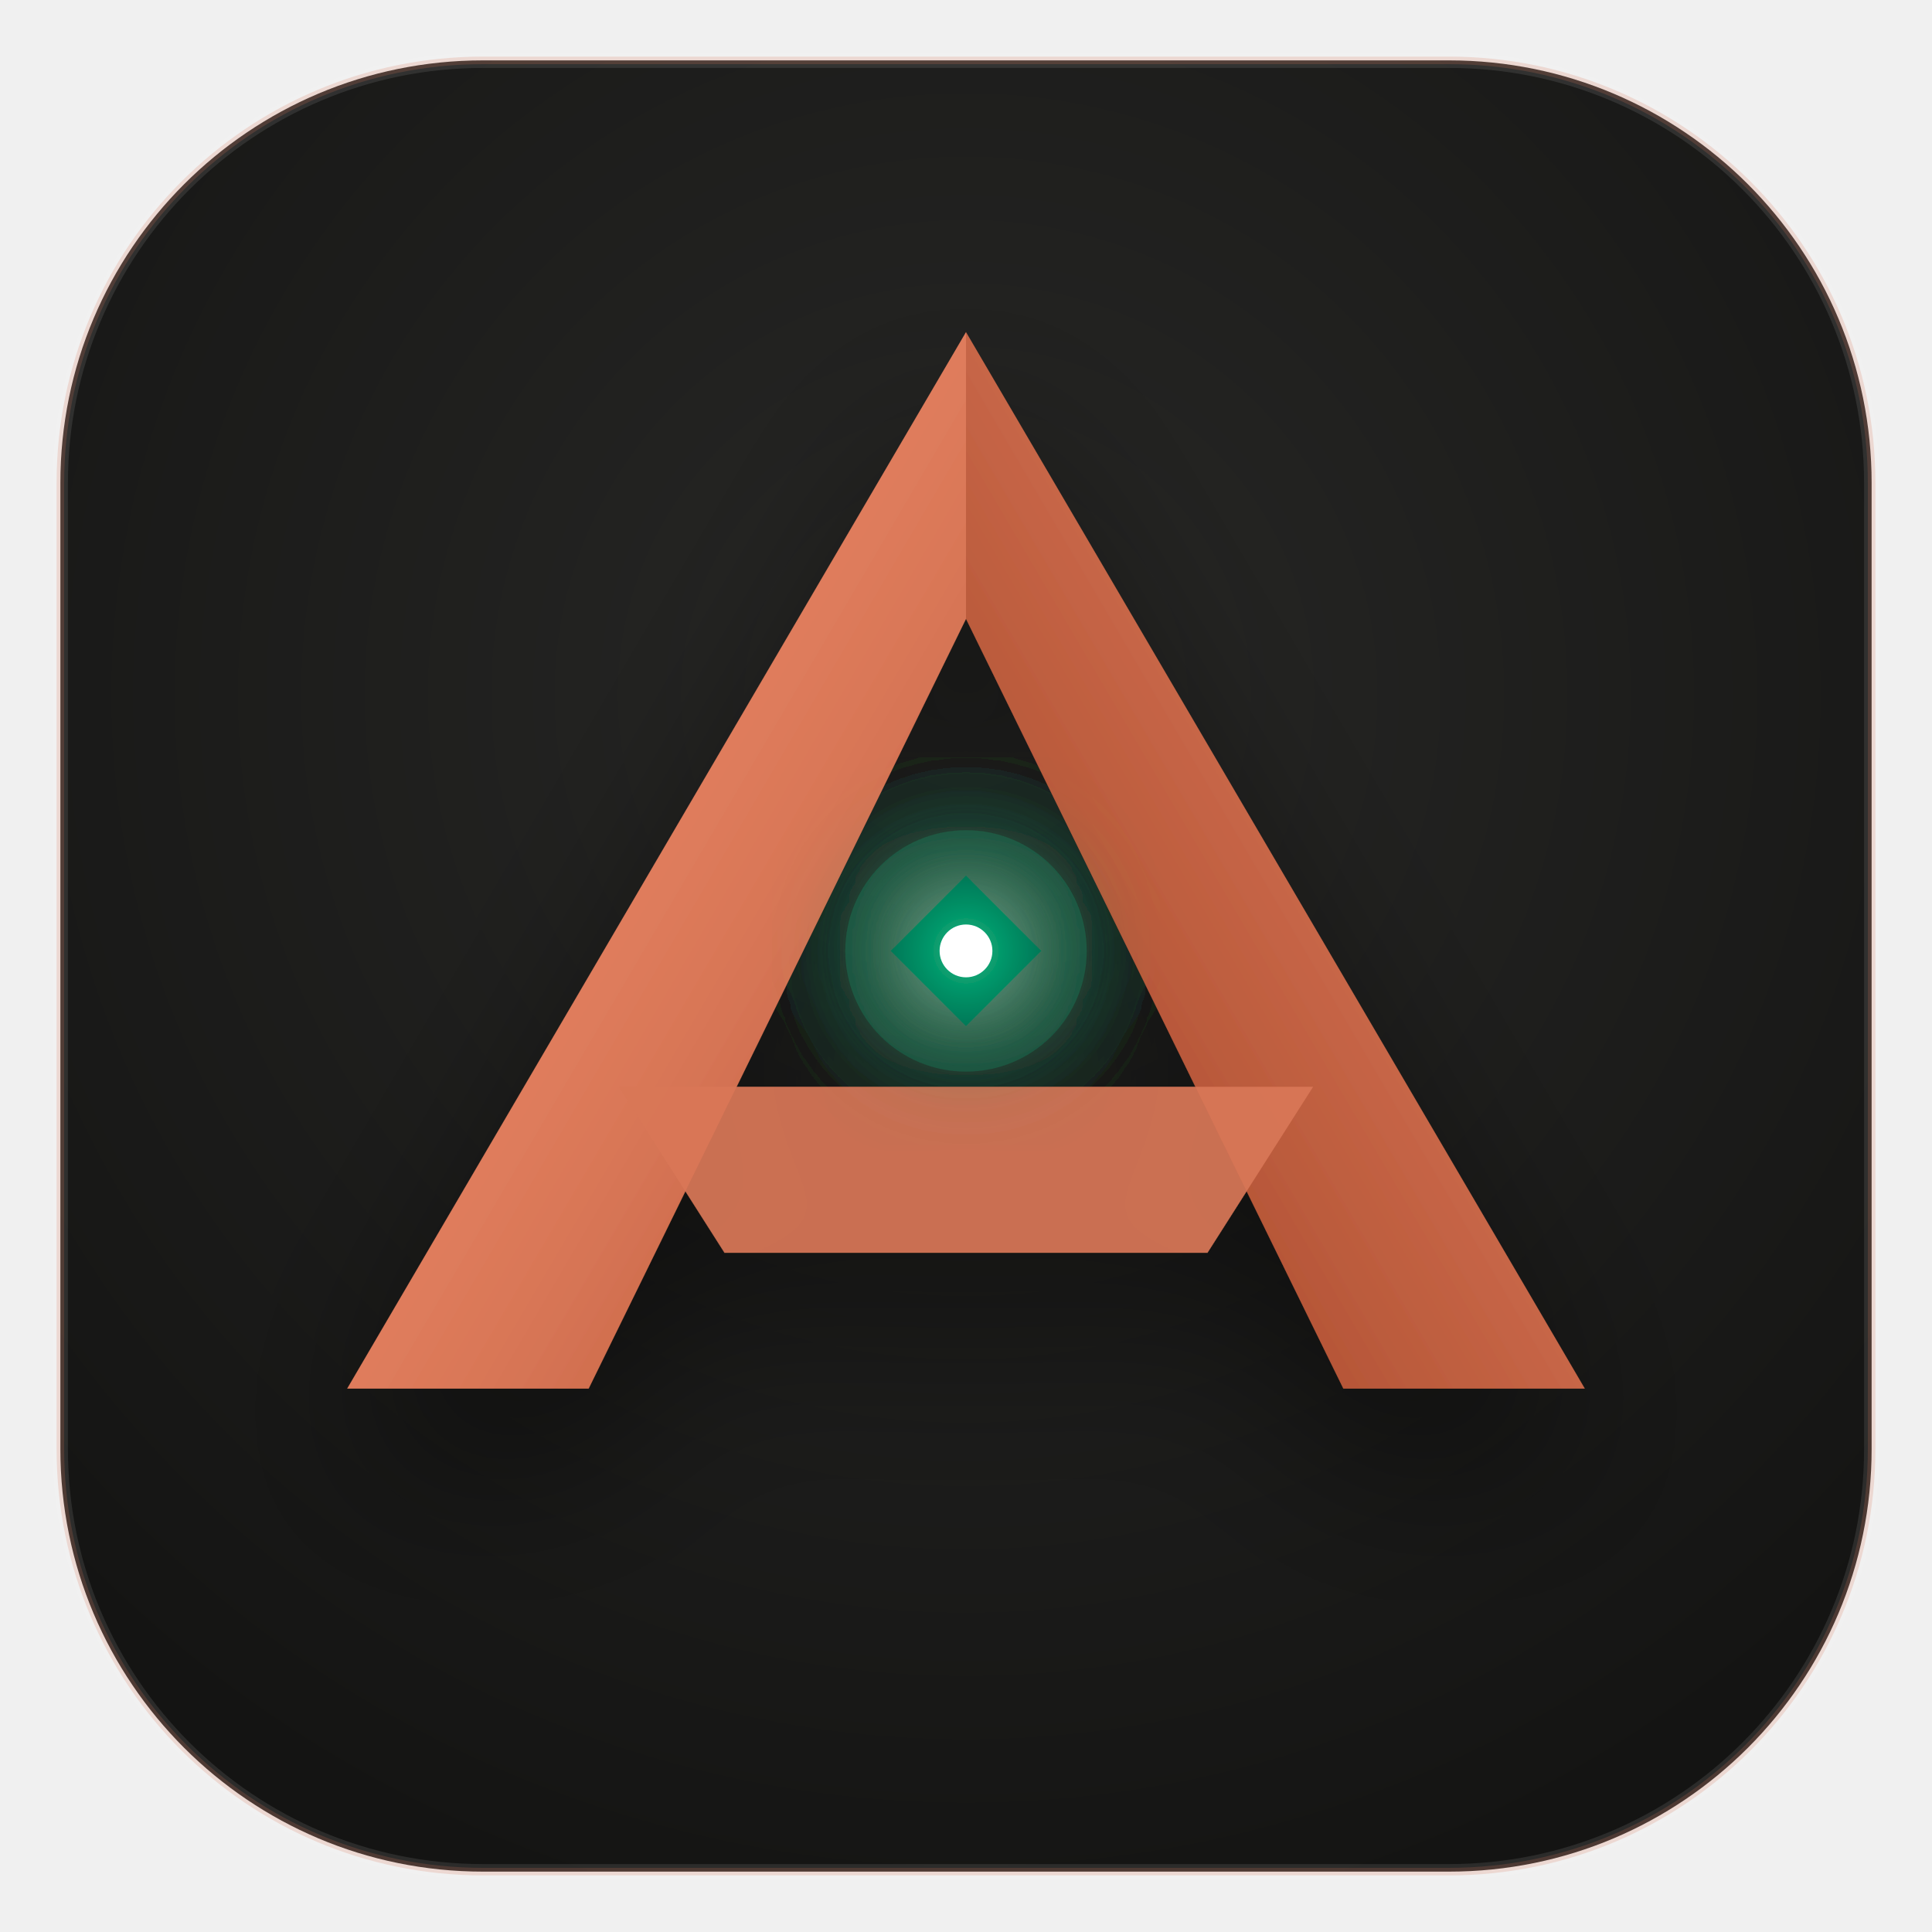
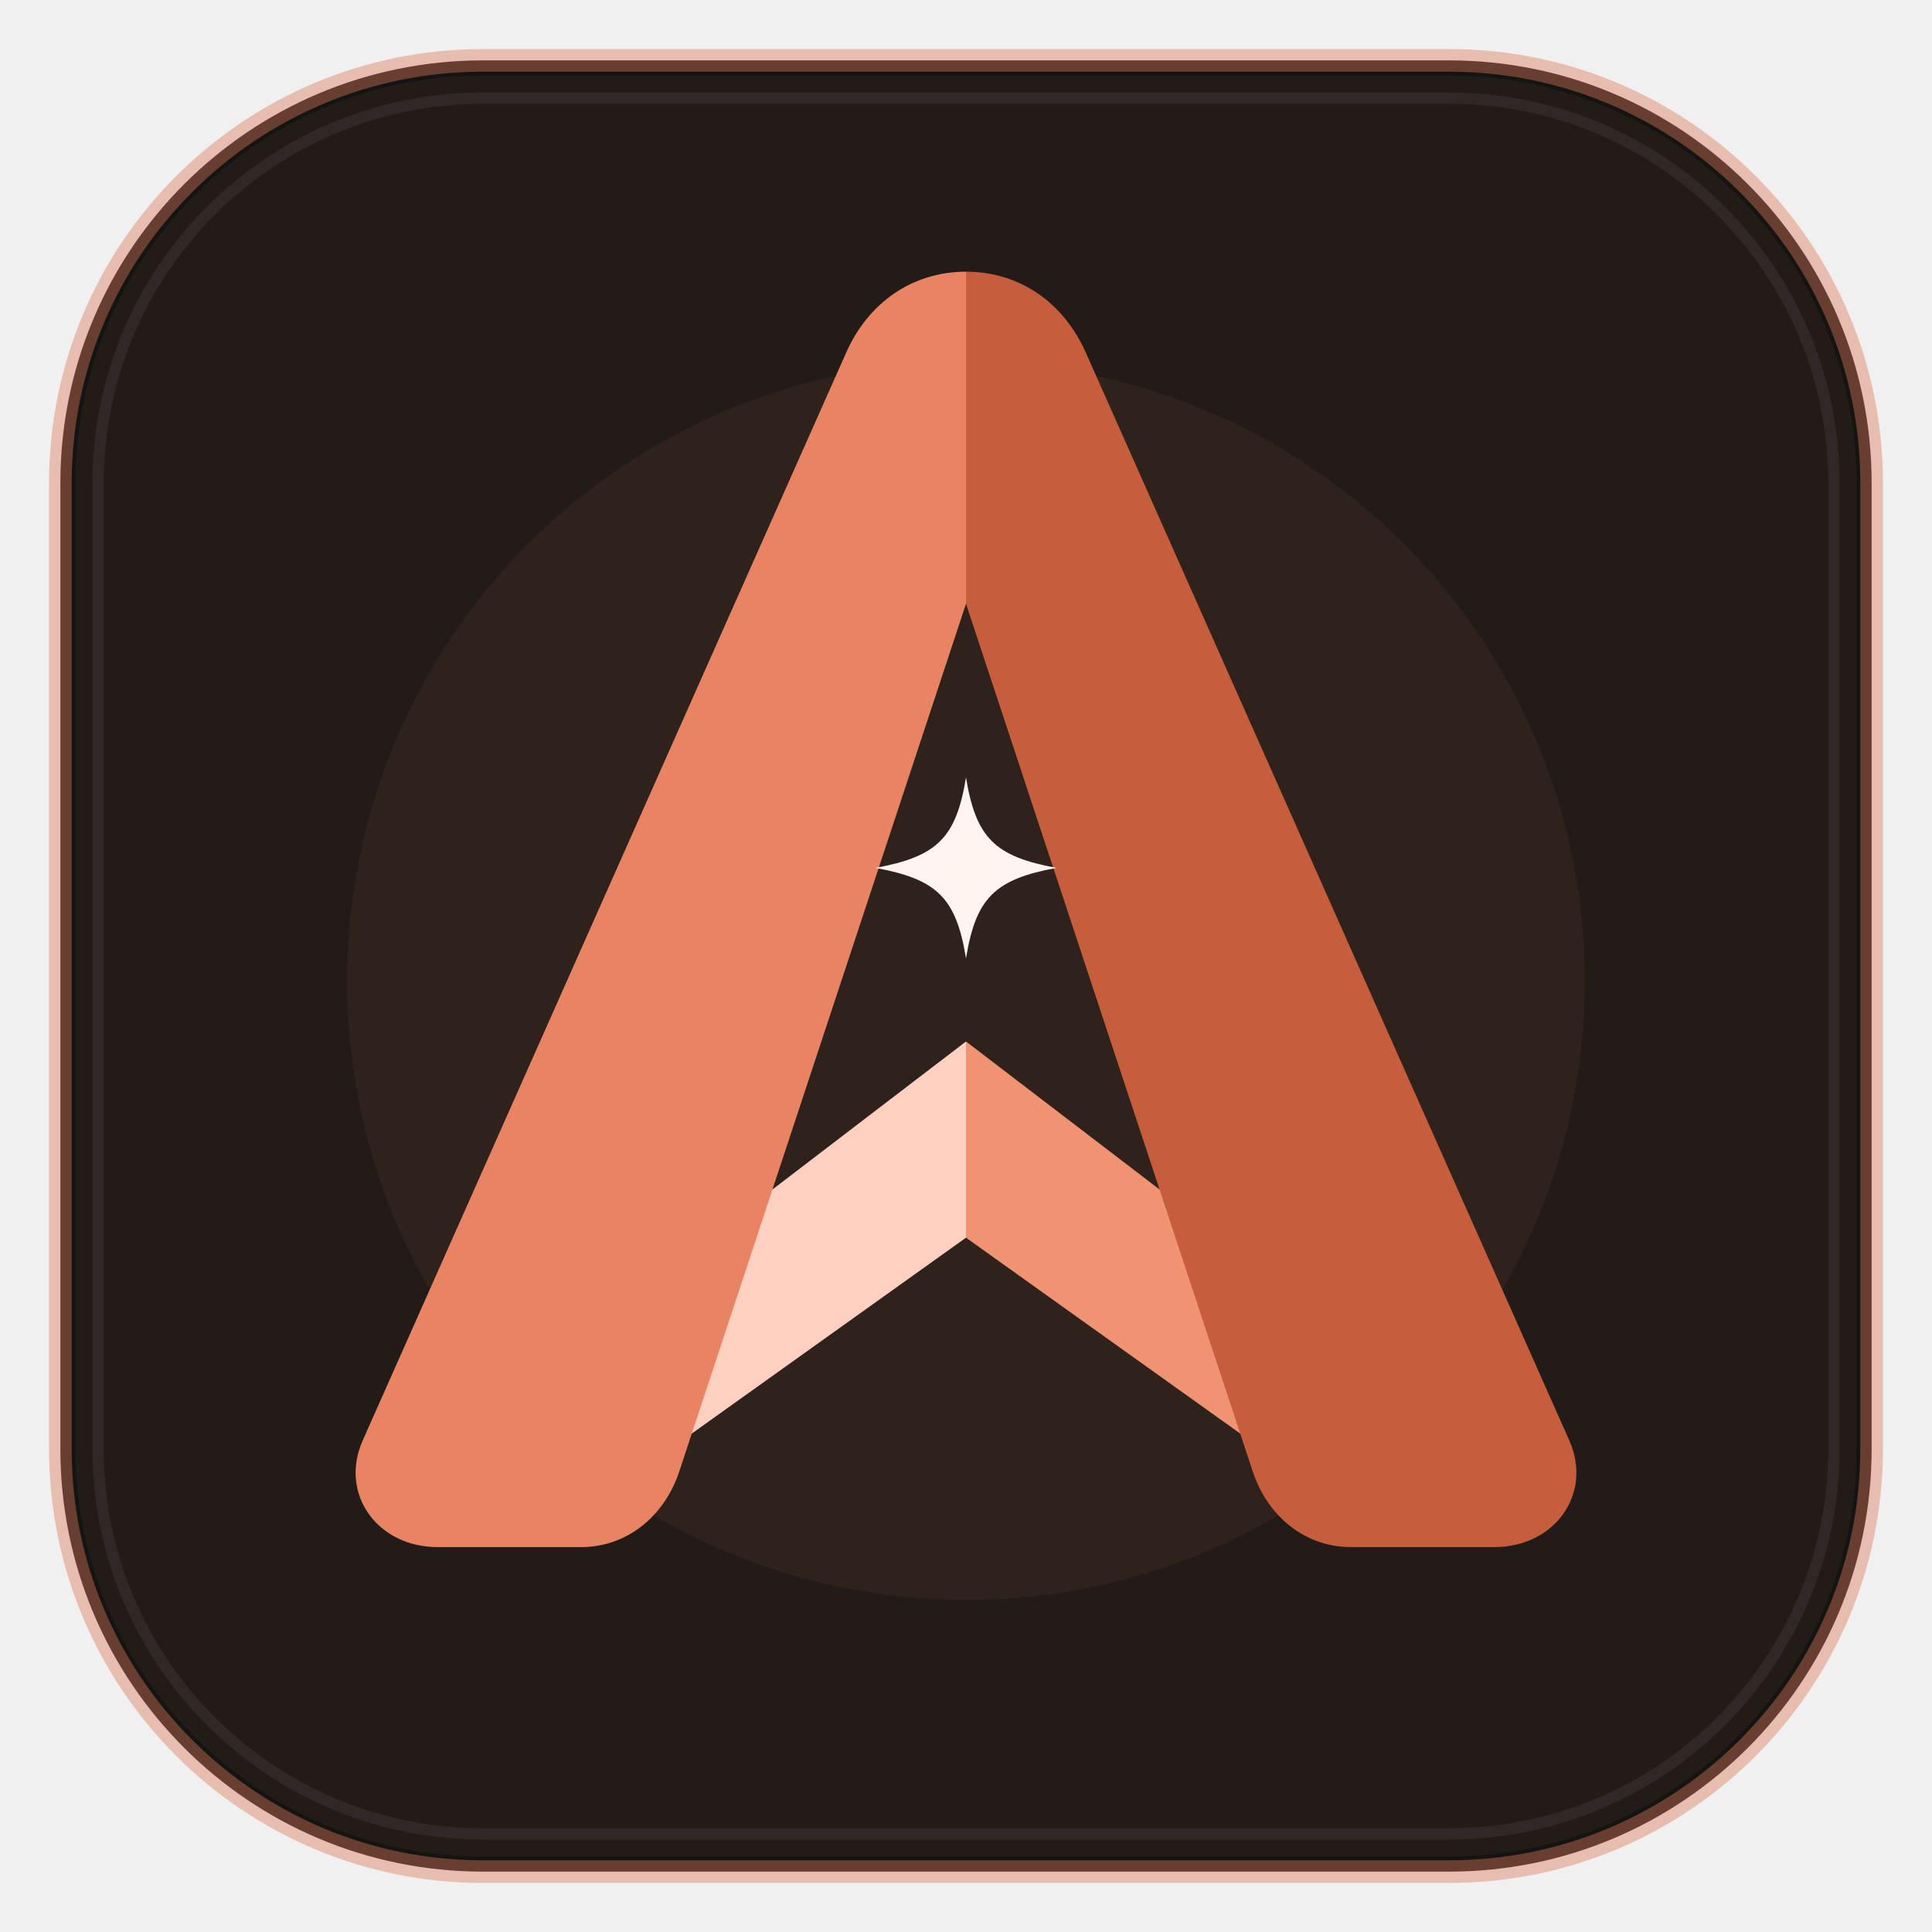
<svg xmlns="http://www.w3.org/2000/svg" viewBox="0 0 256 256" width="256" height="256">
-   <defs>
-     <radialGradient id="logoBgGlow" cx="50%" cy="35%" r="70%">
-       <stop offset="0%" stop-color="#282826" />
-       <stop offset="100%" stop-color="#141413" />
-     </radialGradient>
-     <linearGradient id="aksaPrimaryGrad" x1="0" y1="0" x2="1" y2="1">
-       <stop offset="0%" stop-color="#FF9676" />
-       <stop offset="60%" stop-color="#D97757" />
-       <stop offset="100%" stop-color="#B85536" />
-     </linearGradient>
-     <linearGradient id="aksaSecondaryGrad" x1="1" y1="0" x2="0" y2="1">
-       <stop offset="0%" stop-color="#F28E6E" />
-       <stop offset="100%" stop-color="#9C3E20" />
-     </linearGradient>
-     <radialGradient id="nexusGlow" cx="50%" cy="50%" r="50%">
-       <stop offset="0%" stop-color="#10B981" />
-       <stop offset="50%" stop-color="#059669" />
-       <stop offset="100%" stop-color="#047857" />
-     </radialGradient>
-     <filter id="logoShadow" x="-20%" y="-20%" width="140%" height="140%">
-       <feDropShadow dx="0" dy="10" stdDeviation="12" flood-color="#000000" flood-opacity="0.5" />
-     </filter>
-     <filter id="coreGlow" x="-30%" y="-30%" width="160%" height="160%">
-       <feGaussianBlur stdDeviation="6" result="blur" />
-       <feComposite in="SourceGraphic" in2="blur" operator="over" />
-     </filter>
-   </defs>
-   <rect x="8" y="8" width="240" height="240" rx="56" fill="url(#logoBgGlow)" stroke="#FFFFFF" stroke-opacity="0.1" stroke-width="2" />
-   <rect x="8" y="8" width="240" height="240" rx="56" fill="none" stroke="#D97757" stroke-opacity="0.2" stroke-width="1" />
-   <g filter="url(#logoShadow)">
-     <path d="M 128 44 L 128 82 L 78 184 L 46 184 Z" fill="url(#aksaPrimaryGrad)" />
-     <path d="M 128 44 L 210 184 L 178 184 L 128 82 Z" fill="url(#aksaSecondaryGrad)" />
-     <path d="M 82 144 L 174 144 L 160 166 L 96 166 Z" fill="#D97757" fill-opacity="0.9" />
-     <g transform="translate(128, 126)" filter="url(#coreGlow)">
-       <circle cx="0" cy="0" r="16" fill="#10B981" fill-opacity="0.18" />
-       <polygon points="0,-10 10,0 0,10 -10,0" fill="url(#nexusGlow)" />
-       <circle cx="0" cy="0" r="3.5" fill="#FFFFFF" />
-     </g>
-   </g>
+   <rect x="8" y="8" width="240" height="240" rx="56" fill="#141413" />
+   <rect x="10" y="10" width="236" height="236" rx="54" fill="#D97757" fill-opacity="0.07" />
+   <rect x="8" y="8" width="240" height="240" rx="56" fill="none" stroke="#D97757" stroke-opacity="0.42" stroke-width="3" />
+   <rect x="13" y="13" width="230" height="230" rx="51" fill="none" stroke="#FFFFFF" stroke-opacity="0.06" stroke-width="1.5" />
+   <circle cx="128" cy="130" r="82" fill="#D97757" fill-opacity="0.07" />
+   <polygon points="94,164 128,138 128,164 86,194" fill="#FFD0BF" />
+   <polygon points="128,138 162,164 170,194 128,164" fill="#F09373" />
+   <path d="M 128 36            C 135 36 141 40 144 47            L 208 191            C 211 198 206 205 198 205            L 179 205            C 173 205 168 201 166 195            L 128 80            Z" fill="#C65D3D" />
+   <path d="M 128 36            L 128 80            L 90 195            C 88 201 83 205 77 205            L 58 205            C 50 205 45 198 48 191            L 112 47            C 115 40 121 36 128 36            Z" fill="#E88464" />
+   <path d="M 128 103            C 129.3 111 131.8 113.5 140 115            C 131.8 116.5 129.3 119 128 127            C 126.7 119 124.2 116.5 116 115            C 124.2 113.5 126.7 111 128 103            Z" fill="#FFF5F0" />
</svg>
